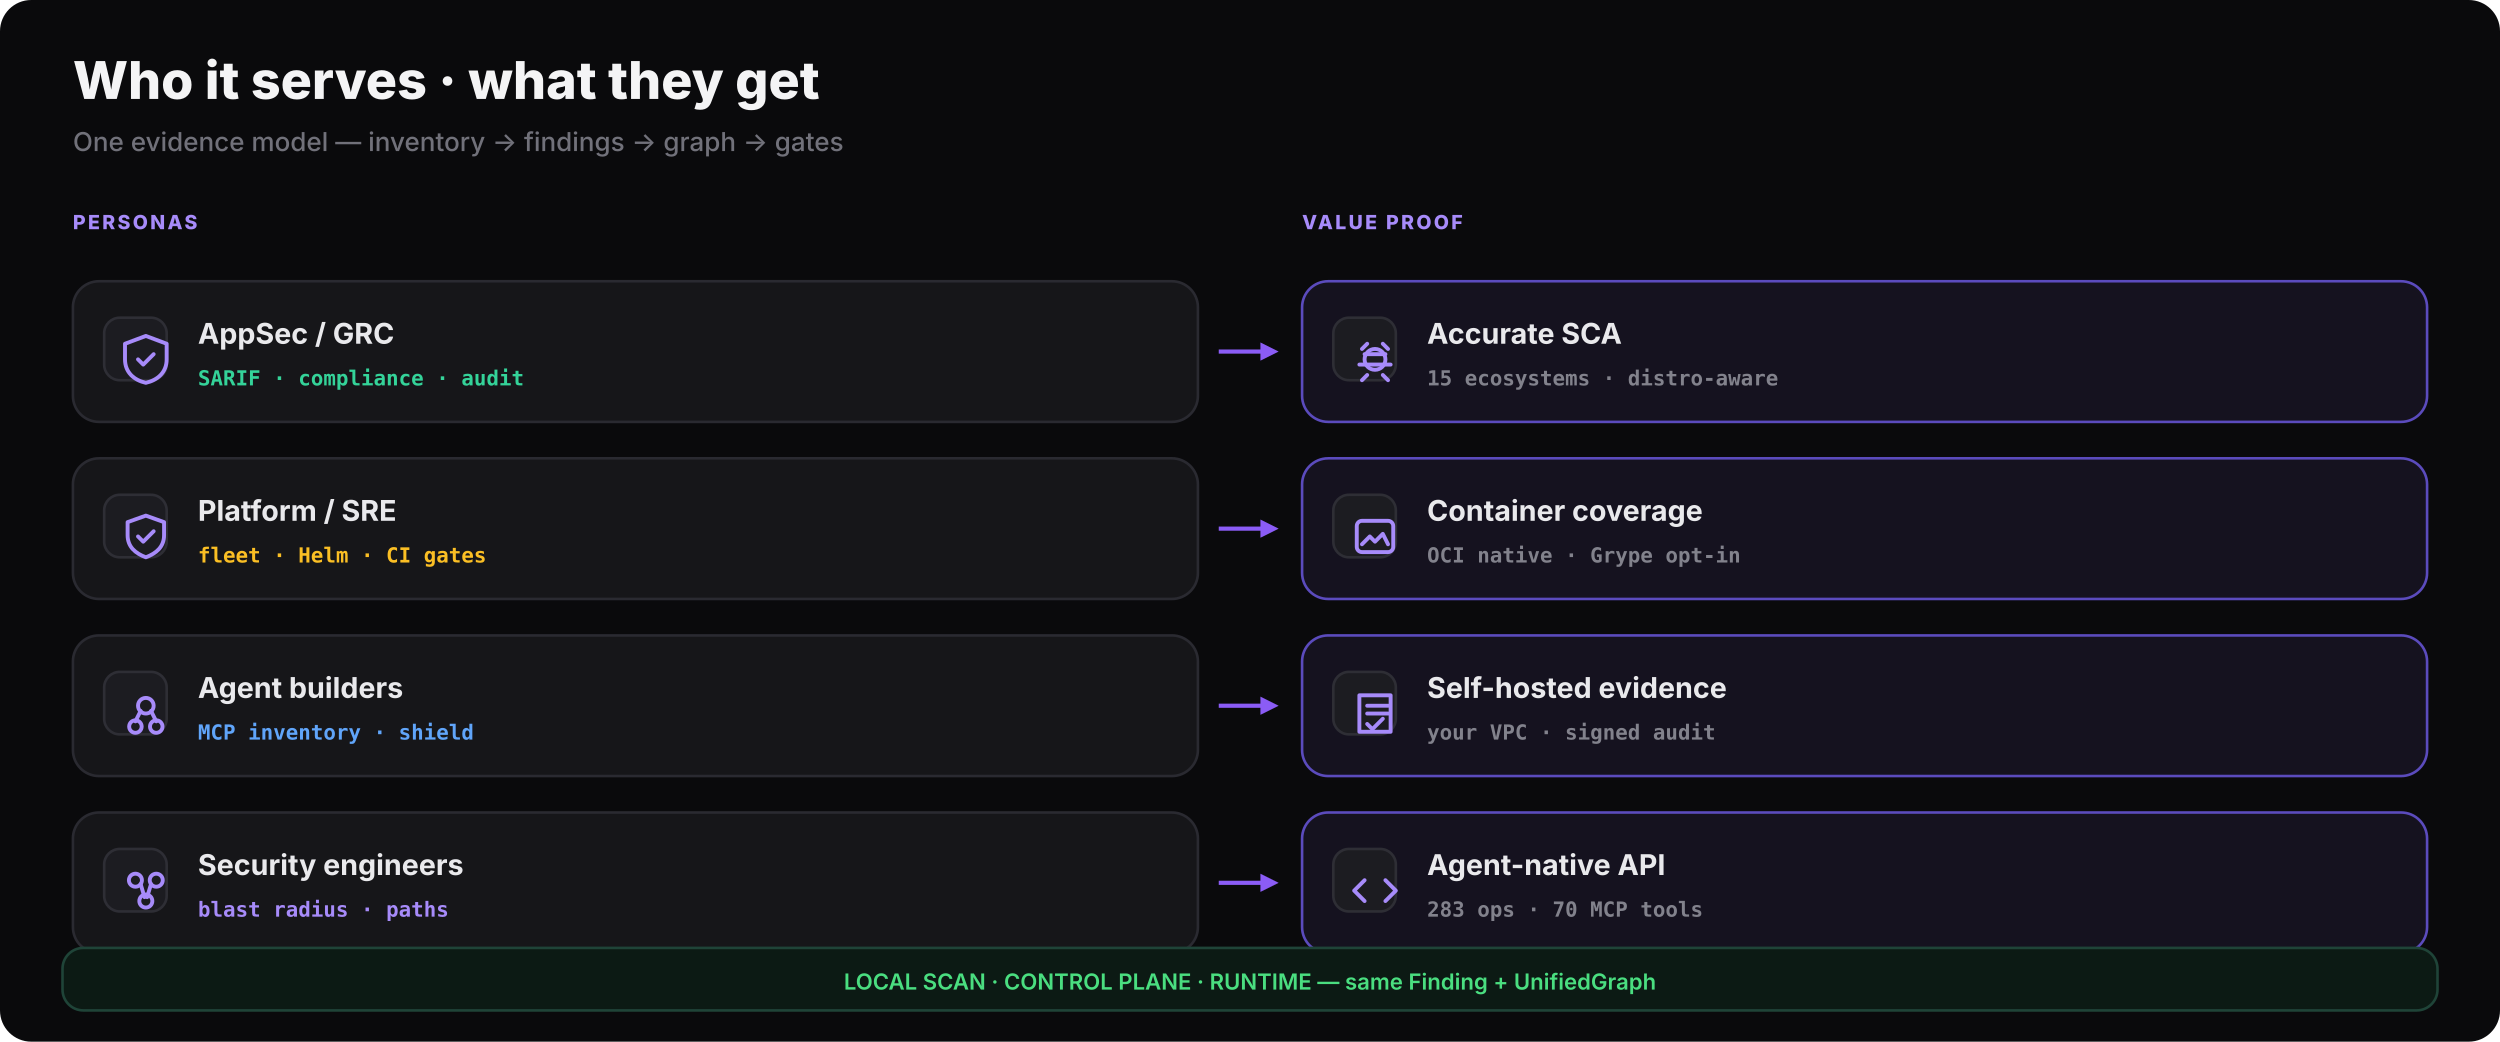
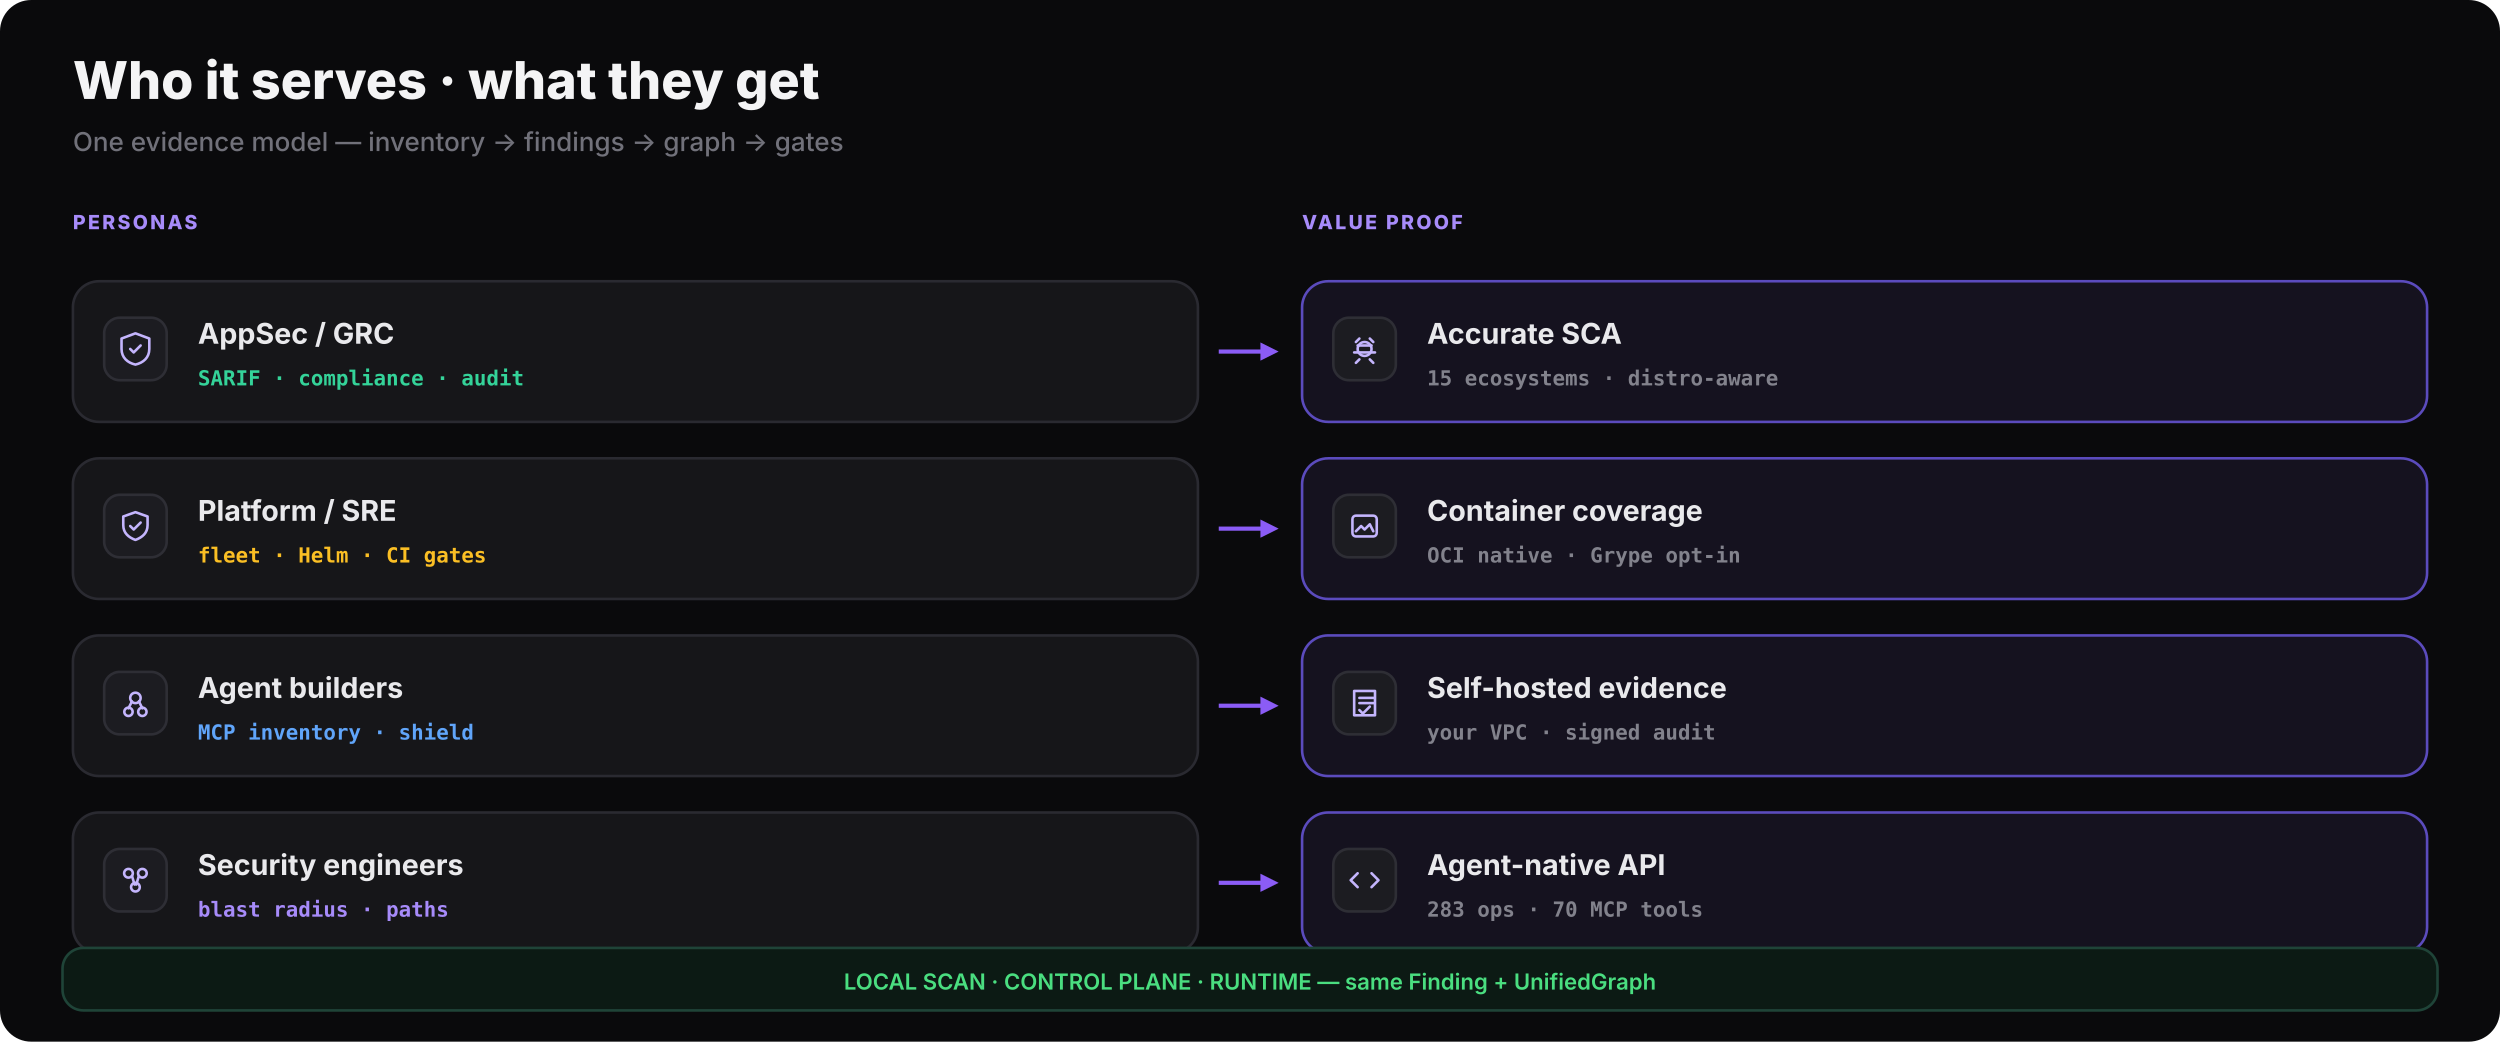
<svg xmlns="http://www.w3.org/2000/svg" width="960" height="400" viewBox="0 0 960 400" fill="none">
  <rect width="960" height="400" rx="12" fill="#0a0a0c" />
  <text x="28" y="38" font-family="Inter,system-ui,sans-serif" font-size="20" font-weight="800" fill="#f4f4f5">Who it serves · what they get</text>
  <text x="28" y="58" font-family="Inter,system-ui,sans-serif" font-size="10" font-weight="500" fill="#71717a">One evidence model — inventory -&gt; findings -&gt; graph -&gt; gates</text>
  <text x="28" y="88" font-family="Inter,system-ui,sans-serif" font-size="7.5" font-weight="800" letter-spacing="0.12em" fill="#a78bfa">PERSONAS</text>
  <text x="500" y="88" font-family="Inter,system-ui,sans-serif" font-size="7.5" font-weight="800" letter-spacing="0.12em" fill="#a78bfa">VALUE PROOF</text>
  <rect x="28" y="108" width="432" height="54" rx="10" fill="#161619" stroke="#2a2a31" />
  <rect x="40" y="122" width="24" height="24" rx="6" fill="#1c1c21" stroke="#2e2e35" />
-   <g transform="translate(44,126)" fill="none" stroke="#a78bfa" stroke-width="1.5" stroke-linecap="round" stroke-linejoin="round">
+   <g transform="translate(44,126) scale(0.6666667)" fill="none" stroke="#c4b5fd" stroke-width="1.5" stroke-linecap="round" stroke-linejoin="round">
    <path d="M12 3l8 3v6c0 5-3.5 8-8 9-4.5-1-8-4-8-9V6z" />
    <path d="M9 12l2 2 4-4" />
  </g>
  <text x="76" y="132" font-family="Inter,system-ui,sans-serif" font-size="11" font-weight="700" fill="#e9e9ec">AppSec / GRC</text>
  <text x="76" y="148" font-family="ui-monospace,monospace" font-size="8" font-weight="600" fill="#34d399">SARIF · compliance · audit</text>
  <rect x="28" y="176" width="432" height="54" rx="10" fill="#161619" stroke="#2a2a31" />
  <rect x="40" y="190" width="24" height="24" rx="6" fill="#1c1c21" stroke="#2e2e35" />
-   <g transform="translate(44,194)" fill="none" stroke="#a78bfa" stroke-width="1.5" stroke-linecap="round" stroke-linejoin="round">
+   <g transform="translate(44,194) scale(0.6666667)" fill="none" stroke="#c4b5fd" stroke-width="1.5" stroke-linecap="round" stroke-linejoin="round">
    <path d="M12 4l7 2.5v5c0 4.5-3 7-7 8.5-4-1.5-7-4-7-8.5v-5z" />
    <path d="M9 12l2 2 4-4" />
  </g>
  <text x="76" y="200" font-family="Inter,system-ui,sans-serif" font-size="11" font-weight="700" fill="#e9e9ec">Platform / SRE</text>
  <text x="76" y="216" font-family="ui-monospace,monospace" font-size="8" font-weight="600" fill="#fbbf24">fleet · Helm · CI gates</text>
  <rect x="28" y="244" width="432" height="54" rx="10" fill="#161619" stroke="#2a2a31" />
  <rect x="40" y="258" width="24" height="24" rx="6" fill="#1c1c21" stroke="#2e2e35" />
-   <g transform="translate(44,262)" fill="none" stroke="#a78bfa" stroke-width="1.5" stroke-linecap="round" stroke-linejoin="round">
+   <g transform="translate(44,262) scale(0.6666667)" fill="none" stroke="#c4b5fd" stroke-width="1.5" stroke-linecap="round" stroke-linejoin="round">
    <circle cx="12" cy="9" r="3" />
    <circle cx="8" cy="17" r="2.4" />
    <circle cx="16" cy="17" r="2.4" />
    <path d="M10 11l-2 4 M14 11l2 4" />
  </g>
  <text x="76" y="268" font-family="Inter,system-ui,sans-serif" font-size="11" font-weight="700" fill="#e9e9ec">Agent builders</text>
  <text x="76" y="284" font-family="ui-monospace,monospace" font-size="8" font-weight="600" fill="#60a5fa">MCP inventory · shield</text>
  <rect x="28" y="312" width="432" height="54" rx="10" fill="#161619" stroke="#2a2a31" />
  <rect x="40" y="326" width="24" height="24" rx="6" fill="#1c1c21" stroke="#2e2e35" />
-   <g transform="translate(44,330)" fill="none" stroke="#a78bfa" stroke-width="1.5" stroke-linecap="round" stroke-linejoin="round">
+   <g transform="translate(44,330) scale(0.6666667)" fill="none" stroke="#c4b5fd" stroke-width="1.5" stroke-linecap="round" stroke-linejoin="round">
    <circle cx="8" cy="8" r="2.5" />
    <circle cx="16" cy="8" r="2.5" />
    <circle cx="12" cy="16" r="2.5" />
    <path d="M10 9.5l1.5 5 M14 9.5l-1.5 5" />
  </g>
  <text x="76" y="336" font-family="Inter,system-ui,sans-serif" font-size="11" font-weight="700" fill="#e9e9ec">Security engineers</text>
  <text x="76" y="352" font-family="ui-monospace,monospace" font-size="8" font-weight="600" fill="#a78bfa">blast radius · paths</text>
  <rect x="500" y="108" width="432" height="54" rx="10" fill="#15121f" stroke="#5b4bbd" />
  <rect x="512" y="122" width="24" height="24" rx="6" fill="#1c1c21" stroke="#2e2e35" />
-   <g transform="translate(516,126)" fill="none" stroke="#a78bfa" stroke-width="1.5" stroke-linecap="round" stroke-linejoin="round">
+   <g transform="translate(516,126) scale(0.6666667)" fill="none" stroke="#c4b5fd" stroke-width="1.5" stroke-linecap="round" stroke-linejoin="round">
    <path d="M8 10h8M6 14h12M9 6l-2 2M15 6l2 2M9 18l-2 2M15 18l2 2" />
    <circle cx="12" cy="12" r="4" />
  </g>
  <text x="548" y="132" font-family="Inter,system-ui,sans-serif" font-size="11" font-weight="700" fill="#e9e9ec">Accurate SCA</text>
  <text x="548" y="148" font-family="ui-monospace,monospace" font-size="8" font-weight="600" fill="#82828c">15 ecosystems · distro-aware</text>
  <line x1="468" y1="135" x2="485" y2="135" stroke="#8b5cf6" stroke-width="1.6" />
  <polygon points="491,135 484,131.5 484,138.5" fill="#8b5cf6" />
  <rect x="500" y="176" width="432" height="54" rx="10" fill="#15121f" stroke="#5b4bbd" />
  <rect x="512" y="190" width="24" height="24" rx="6" fill="#1c1c21" stroke="#2e2e35" />
-   <g transform="translate(516,194)" fill="none" stroke="#a78bfa" stroke-width="1.5" stroke-linecap="round" stroke-linejoin="round">
+   <g transform="translate(516,194) scale(0.6666667)" fill="none" stroke="#c4b5fd" stroke-width="1.5" stroke-linecap="round" stroke-linejoin="round">
    <rect x="5" y="6" width="14" height="12" rx="2" />
    <path d="M7 15l3-3 2 2 3-3 2 4" />
  </g>
  <text x="548" y="200" font-family="Inter,system-ui,sans-serif" font-size="11" font-weight="700" fill="#e9e9ec">Container coverage</text>
  <text x="548" y="216" font-family="ui-monospace,monospace" font-size="8" font-weight="600" fill="#82828c">OCI native · Grype opt-in</text>
  <line x1="468" y1="203" x2="485" y2="203" stroke="#8b5cf6" stroke-width="1.6" />
  <polygon points="491,203 484,199.5 484,206.5" fill="#8b5cf6" />
  <rect x="500" y="244" width="432" height="54" rx="10" fill="#15121f" stroke="#5b4bbd" />
  <rect x="512" y="258" width="24" height="24" rx="6" fill="#1c1c21" stroke="#2e2e35" />
-   <g transform="translate(516,262)" fill="none" stroke="#a78bfa" stroke-width="1.5" stroke-linecap="round" stroke-linejoin="round">
+   <g transform="translate(516,262) scale(0.6666667)" fill="none" stroke="#c4b5fd" stroke-width="1.5" stroke-linecap="round" stroke-linejoin="round">
    <path d="M6 5h12v14H6z M9 9h8 M9 12h8" />
    <path d="M9 16l2 2 4-4" />
  </g>
  <text x="548" y="268" font-family="Inter,system-ui,sans-serif" font-size="11" font-weight="700" fill="#e9e9ec">Self-hosted evidence</text>
  <text x="548" y="284" font-family="ui-monospace,monospace" font-size="8" font-weight="600" fill="#82828c">your VPC · signed audit</text>
  <line x1="468" y1="271" x2="485" y2="271" stroke="#8b5cf6" stroke-width="1.6" />
  <polygon points="491,271 484,267.5 484,274.5" fill="#8b5cf6" />
  <rect x="500" y="312" width="432" height="54" rx="10" fill="#15121f" stroke="#5b4bbd" />
  <rect x="512" y="326" width="24" height="24" rx="6" fill="#1c1c21" stroke="#2e2e35" />
-   <g transform="translate(516,330)" fill="none" stroke="#a78bfa" stroke-width="1.5" stroke-linecap="round" stroke-linejoin="round">
+   <g transform="translate(516,330) scale(0.6666667)" fill="none" stroke="#c4b5fd" stroke-width="1.5" stroke-linecap="round" stroke-linejoin="round">
    <path d="M8 8l-4 4 4 4M16 8l4 4-4 4" />
  </g>
  <text x="548" y="336" font-family="Inter,system-ui,sans-serif" font-size="11" font-weight="700" fill="#e9e9ec">Agent-native API</text>
  <text x="548" y="352" font-family="ui-monospace,monospace" font-size="8" font-weight="600" fill="#82828c">283 ops · 70 MCP tools</text>
  <line x1="468" y1="339" x2="485" y2="339" stroke="#8b5cf6" stroke-width="1.6" />
  <polygon points="491,339 484,335.5 484,342.5" fill="#8b5cf6" />
  <rect x="24" y="364" width="912" height="24" rx="8" fill="#0c1a14" stroke="#1f4438" />
  <text x="480" y="380" text-anchor="middle" font-family="Inter,system-ui,sans-serif" font-size="8.5" font-weight="600" fill="#4ade80">LOCAL SCAN · CONTROL PLANE · RUNTIME — same Finding + UnifiedGraph</text>
</svg>
